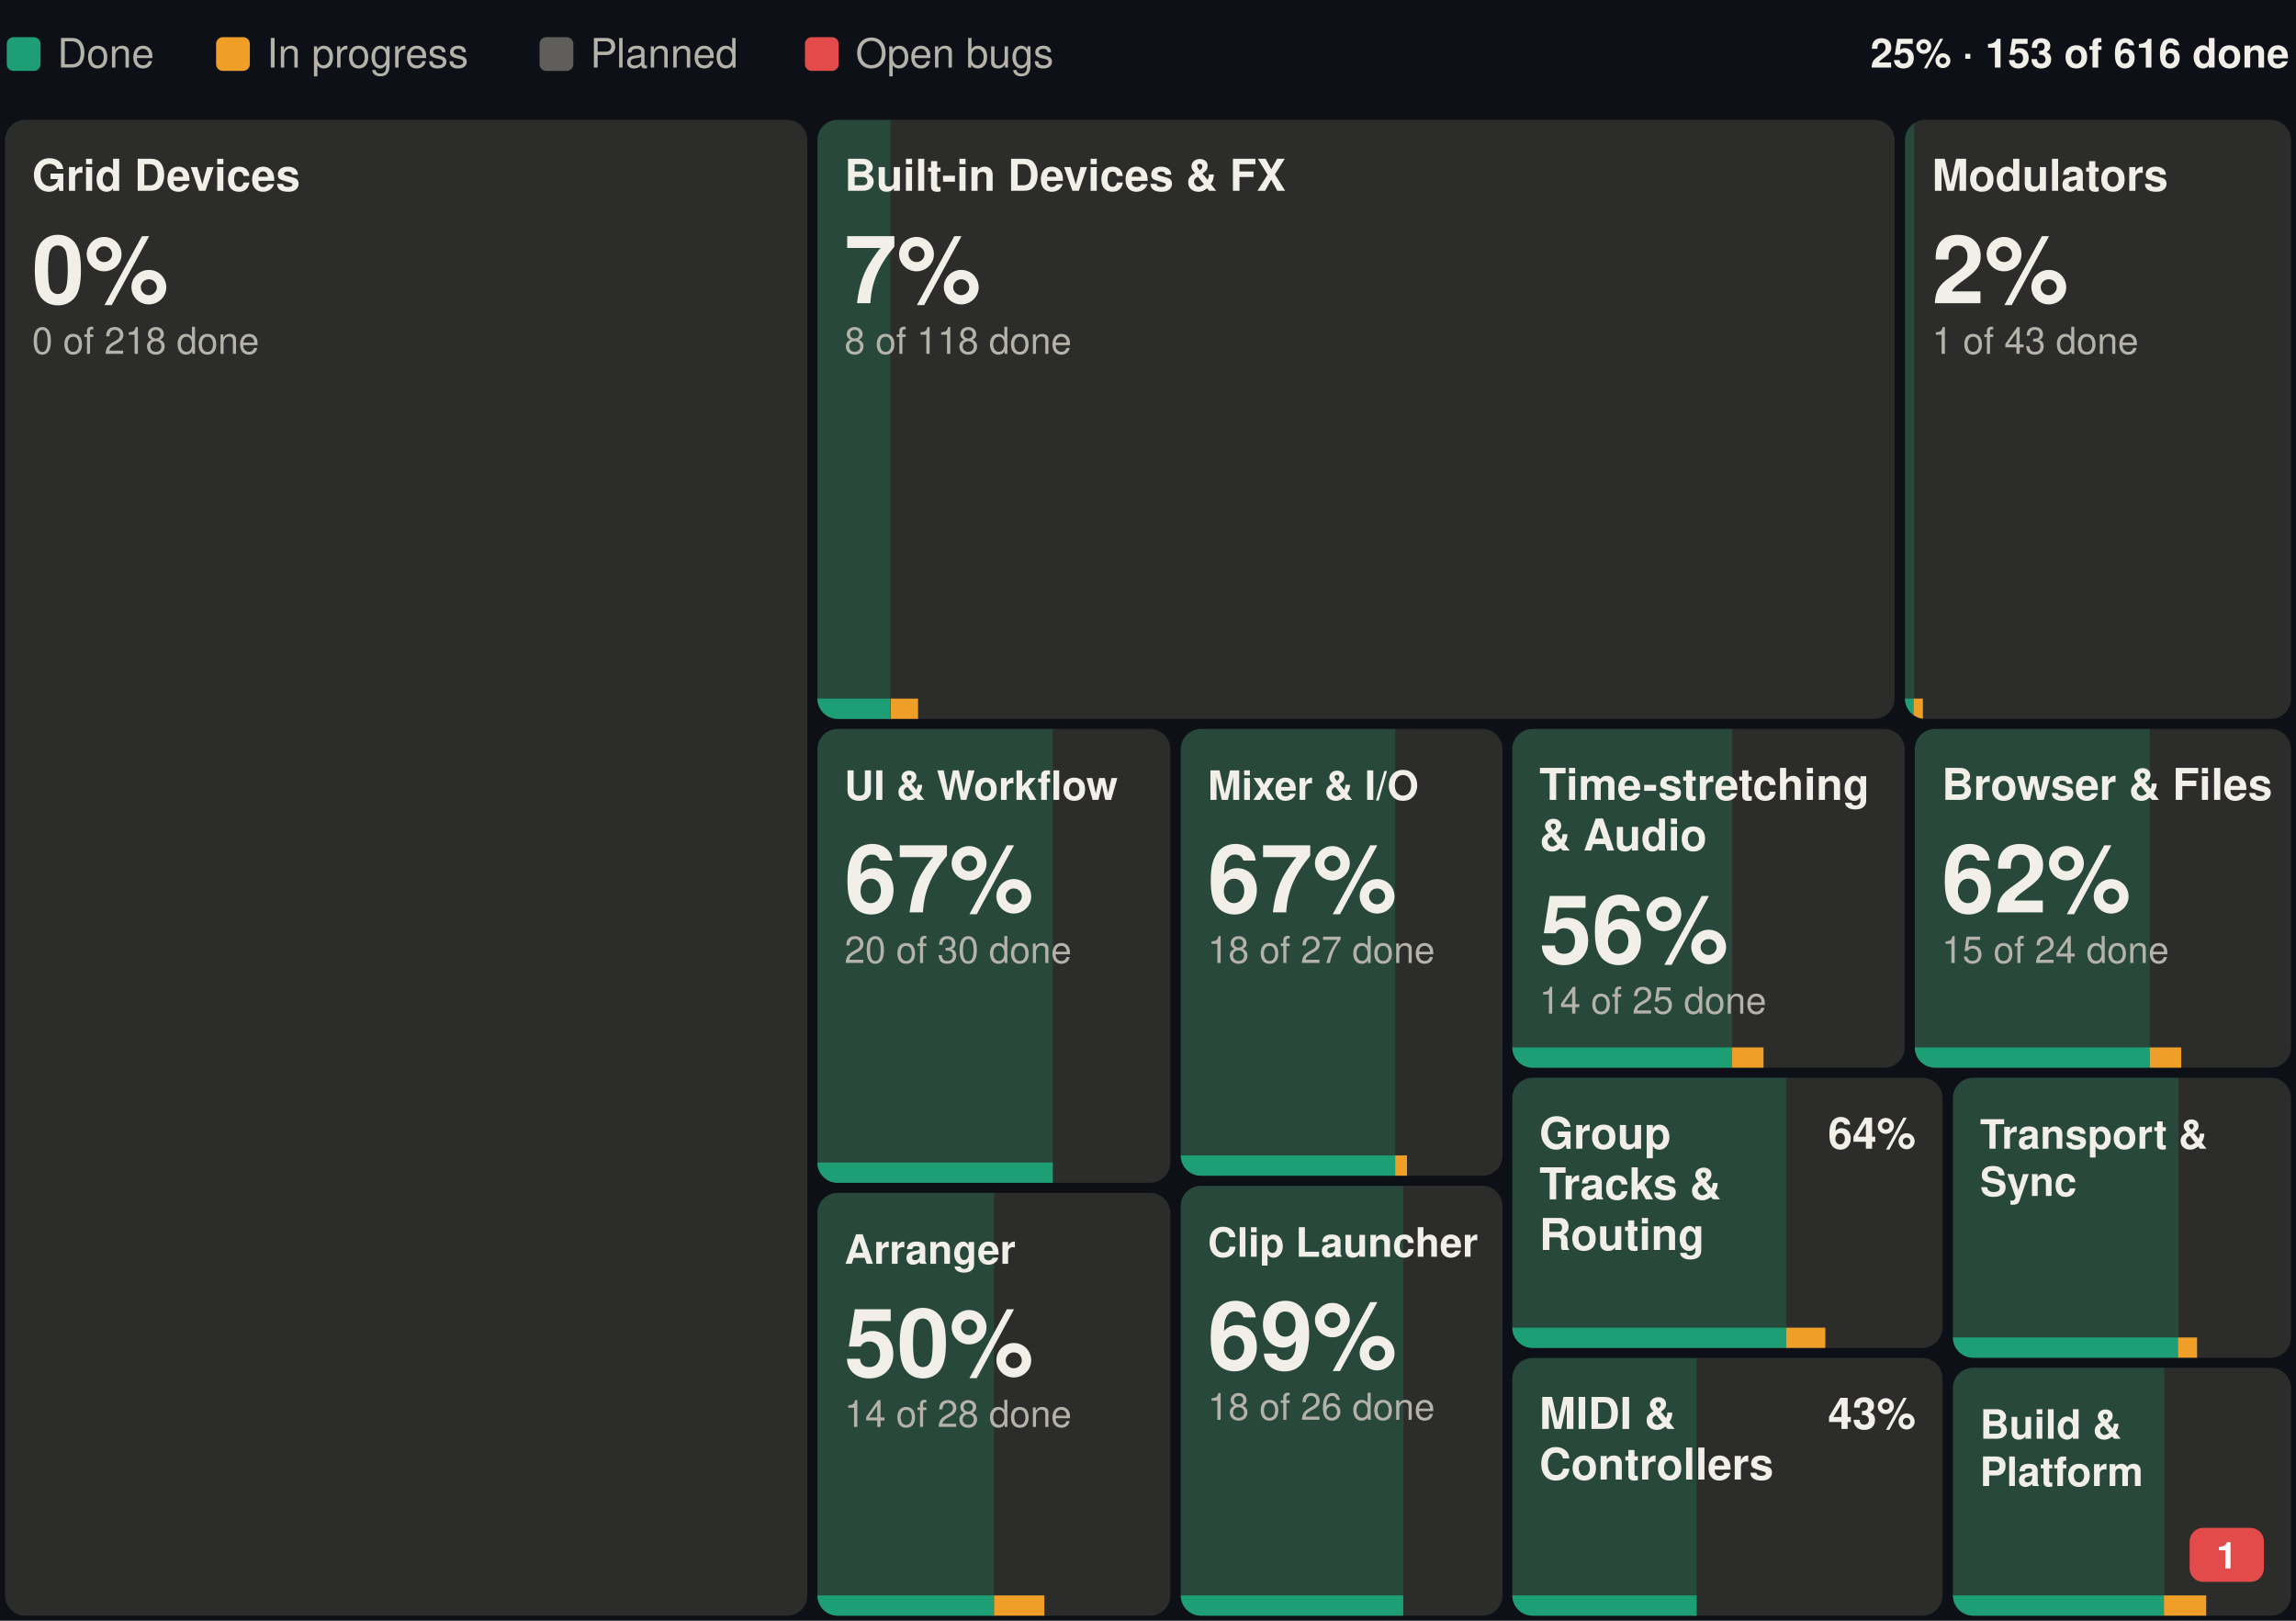
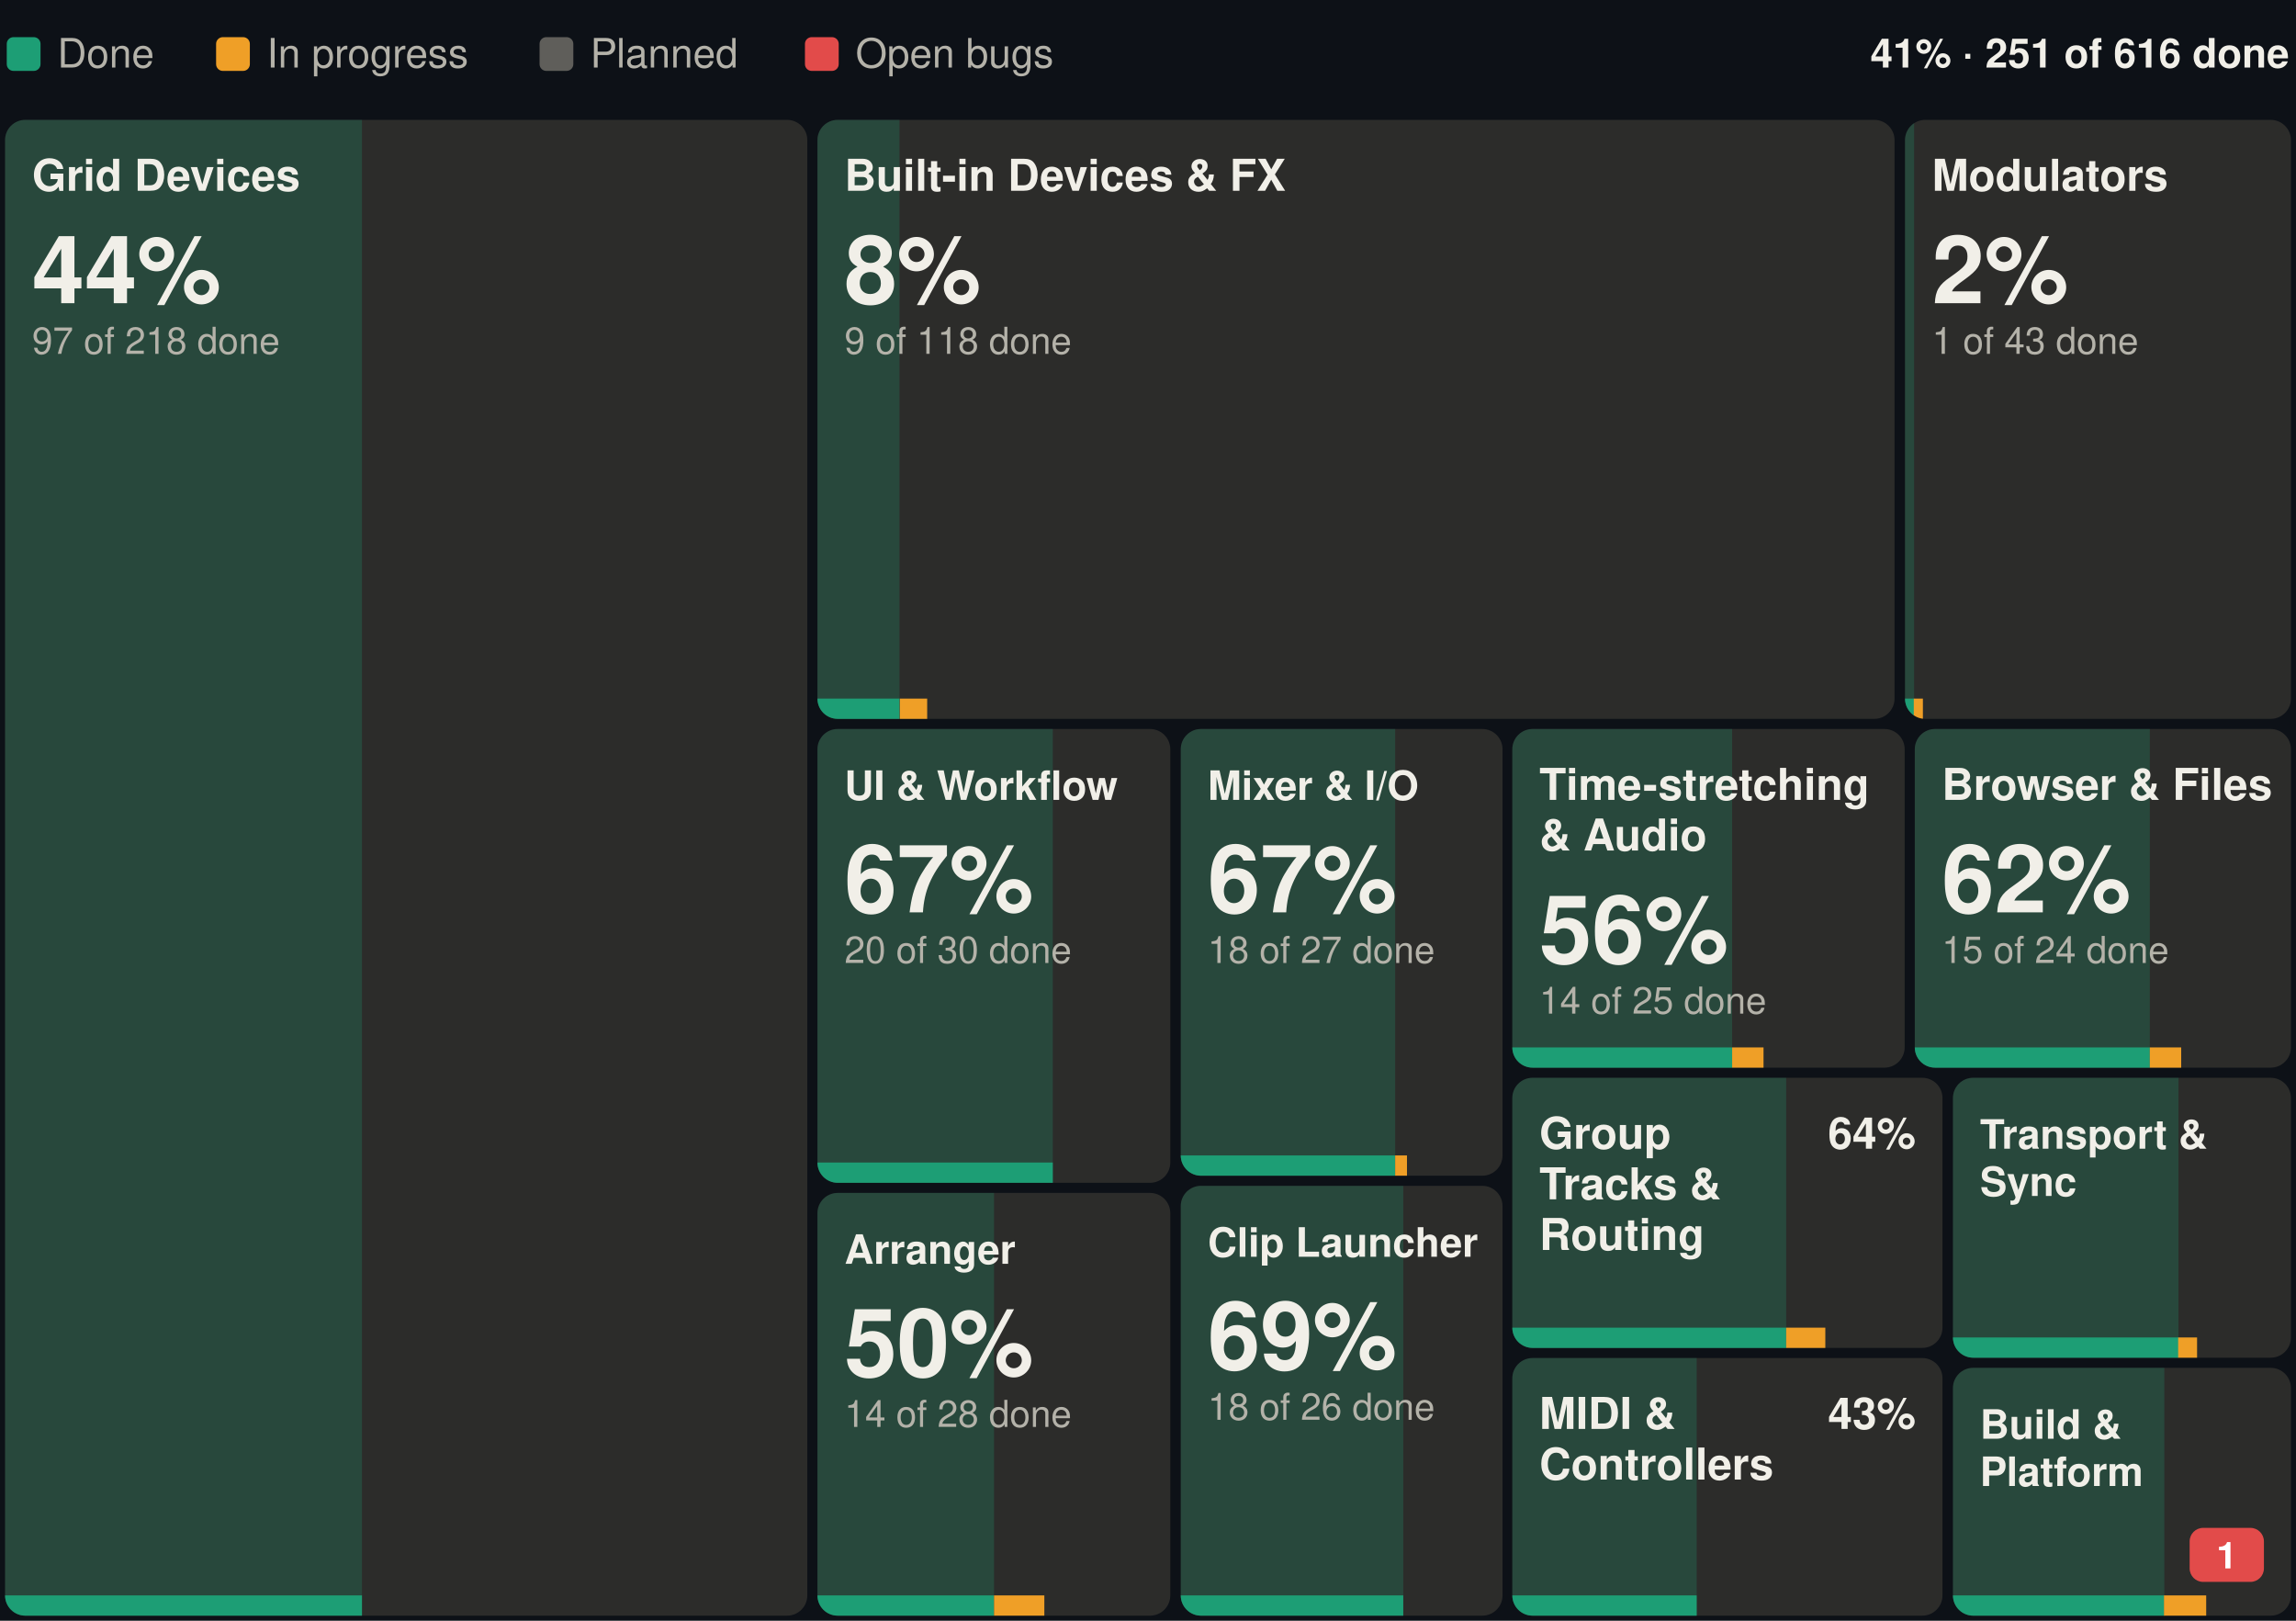
- <svg xmlns="http://www.w3.org/2000/svg" width="680" height="480" viewBox="0 0 680 480" font-family="-apple-system, BlinkMacSystemFont, 'Segoe UI', Helvetica, Arial, sans-serif" role="img" aria-label="Hikaru OpenLive vs Bitwig Studio 5.1.7: 153 of 616 features done">
+ <svg xmlns="http://www.w3.org/2000/svg" width="680" height="480" viewBox="0 0 680 480" font-family="-apple-system, BlinkMacSystemFont, 'Segoe UI', Helvetica, Arial, sans-serif" role="img" aria-label="Hikaru OpenLive vs Bitwig Studio 5.1.7: 251 of 616 features done">
  <rect width="680" height="480" fill="#0d1117" />
-   <text x="678.0" y="20.0" font-size="12" font-weight="600" text-anchor="end" fill="#F1EFE8">25% · 153 of 616 done</text>
+   <text x="678.0" y="20.0" font-size="12" font-weight="600" text-anchor="end" fill="#F1EFE8">41% · 251 of 616 done</text>
  <rect x="2.0" y="11" width="10" height="10" rx="2" fill="#1D9E75" />
  <text x="17.0" y="20.0" font-size="12" fill="#B4B2A9">Done</text>
  <rect x="64.0" y="11" width="10" height="10" rx="2" fill="#EF9F27" />
  <text x="79.0" y="20.0" font-size="12" fill="#B4B2A9">In progress</text>
  <rect x="159.8" y="11" width="10" height="10" rx="2" fill="#5F5E5A" />
  <text x="174.8" y="20.0" font-size="12" fill="#B4B2A9">Planned</text>
  <rect x="238.4" y="11" width="10" height="10" rx="2" fill="#E24B4A" />
  <text x="253.4" y="20.0" font-size="12" fill="#B4B2A9">Open bugs</text>
  <g>
    <clipPath id="b0">
      <rect x="349.7" y="351.2" width="95.3" height="127.3" rx="6" />
    </clipPath>
    <g clip-path="url(#b0)">
      <rect x="349.7" y="351.2" width="95.3" height="127.3" fill="#2C2C2A" />
      <rect x="349.7" y="351.2" width="65.9" height="127.3" fill="#1D9E75" fill-opacity="0.25" />
      <rect x="349.7" y="472.5" width="65.9" height="6" fill="#1D9E75" />
    </g>
    <text x="357.7" y="372.2" font-size="12" font-weight="600" fill="#F1EFE8">Clip Launcher</text>
    <text x="357.7" y="405.5" font-size="28" font-weight="600" fill="#F1EFE8">69%</text>
    <text x="357.7" y="420.5" font-size="11" fill="#B4B2A9">18 of 26 done</text>
  </g>
  <g>
    <clipPath id="b1">
      <rect x="242.1" y="353.3" width="104.5" height="125.2" rx="6" />
    </clipPath>
    <g clip-path="url(#b1)">
      <rect x="242.1" y="353.3" width="104.5" height="125.2" fill="#2C2C2A" />
      <rect x="242.1" y="353.3" width="52.3" height="125.2" fill="#1D9E75" fill-opacity="0.25" />
      <rect x="242.1" y="472.5" width="52.3" height="6" fill="#1D9E75" />
      <rect x="294.4" y="472.5" width="14.9" height="6" fill="#EF9F27" />
    </g>
    <text x="250.1" y="374.3" font-size="12" font-weight="600" fill="#F1EFE8">Arranger</text>
    <text x="250.1" y="407.6" font-size="28" font-weight="600" fill="#F1EFE8">50%</text>
    <text x="250.1" y="422.6" font-size="11" fill="#B4B2A9">14 of 28 done</text>
  </g>
  <g>
    <clipPath id="b2">
      <rect x="578.4" y="319.2" width="100.1" height="82.9" rx="6" />
    </clipPath>
    <g clip-path="url(#b2)">
      <rect x="578.4" y="319.2" width="100.1" height="82.9" fill="#2C2C2A" />
      <rect x="578.4" y="319.2" width="66.8" height="82.9" fill="#1D9E75" fill-opacity="0.25" />
      <rect x="578.4" y="396.1" width="66.8" height="6" fill="#1D9E75" />
      <rect x="645.1" y="396.1" width="5.6" height="6" fill="#EF9F27" />
    </g>
    <text x="586.4" y="340.2" font-size="12" font-weight="600" fill="#F1EFE8">Transport &amp;</text>
    <text x="586.4" y="354.2" font-size="12" font-weight="600" fill="#F1EFE8">Sync</text>
  </g>
  <g>
    <clipPath id="b3">
      <rect x="447.9" y="319.2" width="127.4" height="80.0" rx="6" />
    </clipPath>
    <g clip-path="url(#b3)">
      <rect x="447.9" y="319.2" width="127.4" height="80.0" fill="#2C2C2A" />
      <rect x="447.9" y="319.2" width="81.1" height="80.0" fill="#1D9E75" fill-opacity="0.25" />
      <rect x="447.9" y="393.2" width="81.1" height="6" fill="#1D9E75" />
      <rect x="529.0" y="393.2" width="11.6" height="6" fill="#EF9F27" />
    </g>
    <text x="455.9" y="340.2" font-size="13" font-weight="600" fill="#F1EFE8">Group</text>
    <text x="455.9" y="355.2" font-size="13" font-weight="600" fill="#F1EFE8">Tracks &amp;</text>
    <text x="455.9" y="370.2" font-size="13" font-weight="600" fill="#F1EFE8">Routing</text>
    <text x="567.4" y="340.2" font-size="13" font-weight="600" text-anchor="end" fill="#F1EFE8">64%</text>
  </g>
  <g>
    <clipPath id="b4">
      <rect x="447.9" y="215.9" width="116.2" height="100.3" rx="6" />
    </clipPath>
    <g clip-path="url(#b4)">
      <rect x="447.9" y="215.9" width="116.2" height="100.3" fill="#2C2C2A" />
      <rect x="447.9" y="215.9" width="65.1" height="100.3" fill="#1D9E75" fill-opacity="0.25" />
      <rect x="447.9" y="310.2" width="65.1" height="6" fill="#1D9E75" />
      <rect x="513.0" y="310.2" width="9.3" height="6" fill="#EF9F27" />
    </g>
    <text x="455.9" y="236.9" font-size="13" font-weight="600" fill="#F1EFE8">Time-stretching</text>
    <text x="455.9" y="251.9" font-size="13" font-weight="600" fill="#F1EFE8">&amp; Audio</text>
    <text x="455.9" y="285.2" font-size="28" font-weight="600" fill="#F1EFE8">56%</text>
    <text x="455.9" y="300.2" font-size="11" fill="#B4B2A9">14 of 25 done</text>
  </g>
  <g>
    <clipPath id="b5">
      <rect x="242.1" y="35.5" width="319.0" height="177.4" rx="6" />
    </clipPath>
    <g clip-path="url(#b5)">
      <rect x="242.1" y="35.5" width="319.0" height="177.4" fill="#2C2C2A" />
-       <rect x="242.1" y="35.5" width="21.6" height="177.4" fill="#1D9E75" fill-opacity="0.25" />
-       <rect x="242.1" y="206.9" width="21.6" height="6" fill="#1D9E75" />
-       <rect x="263.8" y="206.9" width="8.1" height="6" fill="#EF9F27" />
+       <rect x="242.1" y="35.5" width="24.3" height="177.4" fill="#1D9E75" fill-opacity="0.25" />
+       <rect x="242.1" y="206.9" width="24.3" height="6" fill="#1D9E75" />
+       <rect x="266.5" y="206.9" width="8.1" height="6" fill="#EF9F27" />
    </g>
    <text x="250.1" y="56.5" font-size="13" font-weight="600" fill="#F1EFE8">Built-in Devices &amp; FX</text>
-     <text x="250.1" y="89.8" font-size="28" font-weight="600" fill="#F1EFE8">7%</text>
-     <text x="250.1" y="104.8" font-size="11" fill="#B4B2A9">8 of 118 done</text>
+     <text x="250.1" y="89.8" font-size="28" font-weight="600" fill="#F1EFE8">8%</text>
+     <text x="250.1" y="104.8" font-size="11" fill="#B4B2A9">9 of 118 done</text>
  </g>
  <g>
    <clipPath id="b6">
      <rect x="564.2" y="35.5" width="114.3" height="177.4" rx="6" />
    </clipPath>
    <g clip-path="url(#b6)">
      <rect x="564.2" y="35.5" width="114.3" height="177.4" fill="#2C2C2A" />
      <rect x="564.2" y="35.5" width="2.7" height="177.4" fill="#1D9E75" fill-opacity="0.25" />
      <rect x="564.2" y="206.9" width="2.7" height="6" fill="#1D9E75" />
      <rect x="566.8" y="206.9" width="2.7" height="6" fill="#EF9F27" />
    </g>
    <text x="572.2" y="56.5" font-size="13" font-weight="600" fill="#F1EFE8">Modulators</text>
    <text x="572.2" y="89.8" font-size="28" font-weight="600" fill="#F1EFE8">2%</text>
    <text x="572.2" y="104.8" font-size="11" fill="#B4B2A9">1 of 43 done</text>
  </g>
  <g>
    <clipPath id="b7">
      <rect x="1.5" y="35.5" width="237.6" height="443.0" rx="6" />
    </clipPath>
    <g clip-path="url(#b7)">
      <rect x="1.5" y="35.5" width="237.6" height="443.0" fill="#2C2C2A" />
+       <rect x="1.5" y="35.5" width="105.7" height="443.0" fill="#1D9E75" fill-opacity="0.25" />
+       <rect x="1.5" y="472.5" width="105.7" height="6" fill="#1D9E75" />
    </g>
    <text x="9.5" y="56.5" font-size="13" font-weight="600" fill="#F1EFE8">Grid Devices</text>
-     <text x="9.5" y="89.8" font-size="28" font-weight="600" fill="#F1EFE8">0%</text>
-     <text x="9.5" y="104.8" font-size="11" fill="#B4B2A9">0 of 218 done</text>
+     <text x="9.5" y="89.8" font-size="28" font-weight="600" fill="#F1EFE8">44%</text>
+     <text x="9.5" y="104.8" font-size="11" fill="#B4B2A9">97 of 218 done</text>
  </g>
  <g>
    <clipPath id="b8">
      <rect x="349.7" y="215.9" width="95.3" height="132.3" rx="6" />
    </clipPath>
    <g clip-path="url(#b8)">
      <rect x="349.7" y="215.9" width="95.3" height="132.3" fill="#2C2C2A" />
      <rect x="349.7" y="215.9" width="63.5" height="132.3" fill="#1D9E75" fill-opacity="0.25" />
      <rect x="349.7" y="342.2" width="63.5" height="6" fill="#1D9E75" />
      <rect x="413.2" y="342.2" width="3.5" height="6" fill="#EF9F27" />
    </g>
    <text x="357.7" y="236.9" font-size="12" font-weight="600" fill="#F1EFE8">Mixer &amp; I/O</text>
    <text x="357.7" y="270.2" font-size="28" font-weight="600" fill="#F1EFE8">67%</text>
    <text x="357.7" y="285.2" font-size="11" fill="#B4B2A9">18 of 27 done</text>
  </g>
  <g>
    <clipPath id="b9">
      <rect x="567.1" y="215.9" width="111.4" height="100.3" rx="6" />
    </clipPath>
    <g clip-path="url(#b9)">
      <rect x="567.1" y="215.9" width="111.4" height="100.3" fill="#2C2C2A" />
      <rect x="567.1" y="215.9" width="69.6" height="100.3" fill="#1D9E75" fill-opacity="0.25" />
      <rect x="567.1" y="310.2" width="69.6" height="6" fill="#1D9E75" />
      <rect x="636.7" y="310.2" width="9.3" height="6" fill="#EF9F27" />
    </g>
    <text x="575.1" y="236.9" font-size="13" font-weight="600" fill="#F1EFE8">Browser &amp; Files</text>
    <text x="575.1" y="270.2" font-size="28" font-weight="600" fill="#F1EFE8">62%</text>
    <text x="575.1" y="285.2" font-size="11" fill="#B4B2A9">15 of 24 done</text>
  </g>
  <g>
    <clipPath id="b10">
      <rect x="447.9" y="402.2" width="127.4" height="76.3" rx="6" />
    </clipPath>
    <g clip-path="url(#b10)">
      <rect x="447.9" y="402.2" width="127.4" height="76.3" fill="#2C2C2A" />
      <rect x="447.9" y="402.2" width="54.6" height="76.3" fill="#1D9E75" fill-opacity="0.25" />
      <rect x="447.9" y="472.5" width="54.6" height="6" fill="#1D9E75" />
    </g>
    <text x="455.9" y="423.2" font-size="13" font-weight="600" fill="#F1EFE8">MIDI &amp;</text>
    <text x="455.9" y="438.2" font-size="13" font-weight="600" fill="#F1EFE8">Controllers</text>
    <text x="567.4" y="423.2" font-size="13" font-weight="600" text-anchor="end" fill="#F1EFE8">43%</text>
  </g>
  <g>
    <clipPath id="b11">
      <rect x="242.1" y="215.9" width="104.5" height="134.4" rx="6" />
    </clipPath>
    <g clip-path="url(#b11)">
      <rect x="242.1" y="215.9" width="104.5" height="134.4" fill="#2C2C2A" />
      <rect x="242.1" y="215.9" width="69.7" height="134.4" fill="#1D9E75" fill-opacity="0.25" />
      <rect x="242.1" y="344.3" width="69.7" height="6" fill="#1D9E75" />
    </g>
    <text x="250.1" y="236.9" font-size="12" font-weight="600" fill="#F1EFE8">UI &amp; Workflow</text>
    <text x="250.1" y="270.2" font-size="28" font-weight="600" fill="#F1EFE8">67%</text>
    <text x="250.1" y="285.2" font-size="11" fill="#B4B2A9">20 of 30 done</text>
  </g>
  <g>
    <clipPath id="b12">
      <rect x="578.4" y="405.1" width="100.1" height="73.4" rx="6" />
    </clipPath>
    <g clip-path="url(#b12)">
      <rect x="578.4" y="405.1" width="100.1" height="73.4" fill="#2C2C2A" />
      <rect x="578.4" y="405.1" width="62.6" height="73.4" fill="#1D9E75" fill-opacity="0.25" />
      <rect x="578.4" y="472.5" width="62.6" height="6" fill="#1D9E75" />
      <rect x="640.9" y="472.5" width="12.5" height="6" fill="#EF9F27" />
    </g>
    <text x="586.4" y="426.1" font-size="12" font-weight="600" fill="#F1EFE8">Build &amp;</text>
    <text x="586.4" y="440.1" font-size="12" font-weight="600" fill="#F1EFE8">Platform</text>
    <rect x="648.5" y="452.5" width="22.0" height="16.0" rx="4" fill="#E24B4A" />
    <text x="659.5" y="464.5" font-size="11" font-weight="600" text-anchor="middle" fill="#ffffff">1</text>
  </g>
</svg>
